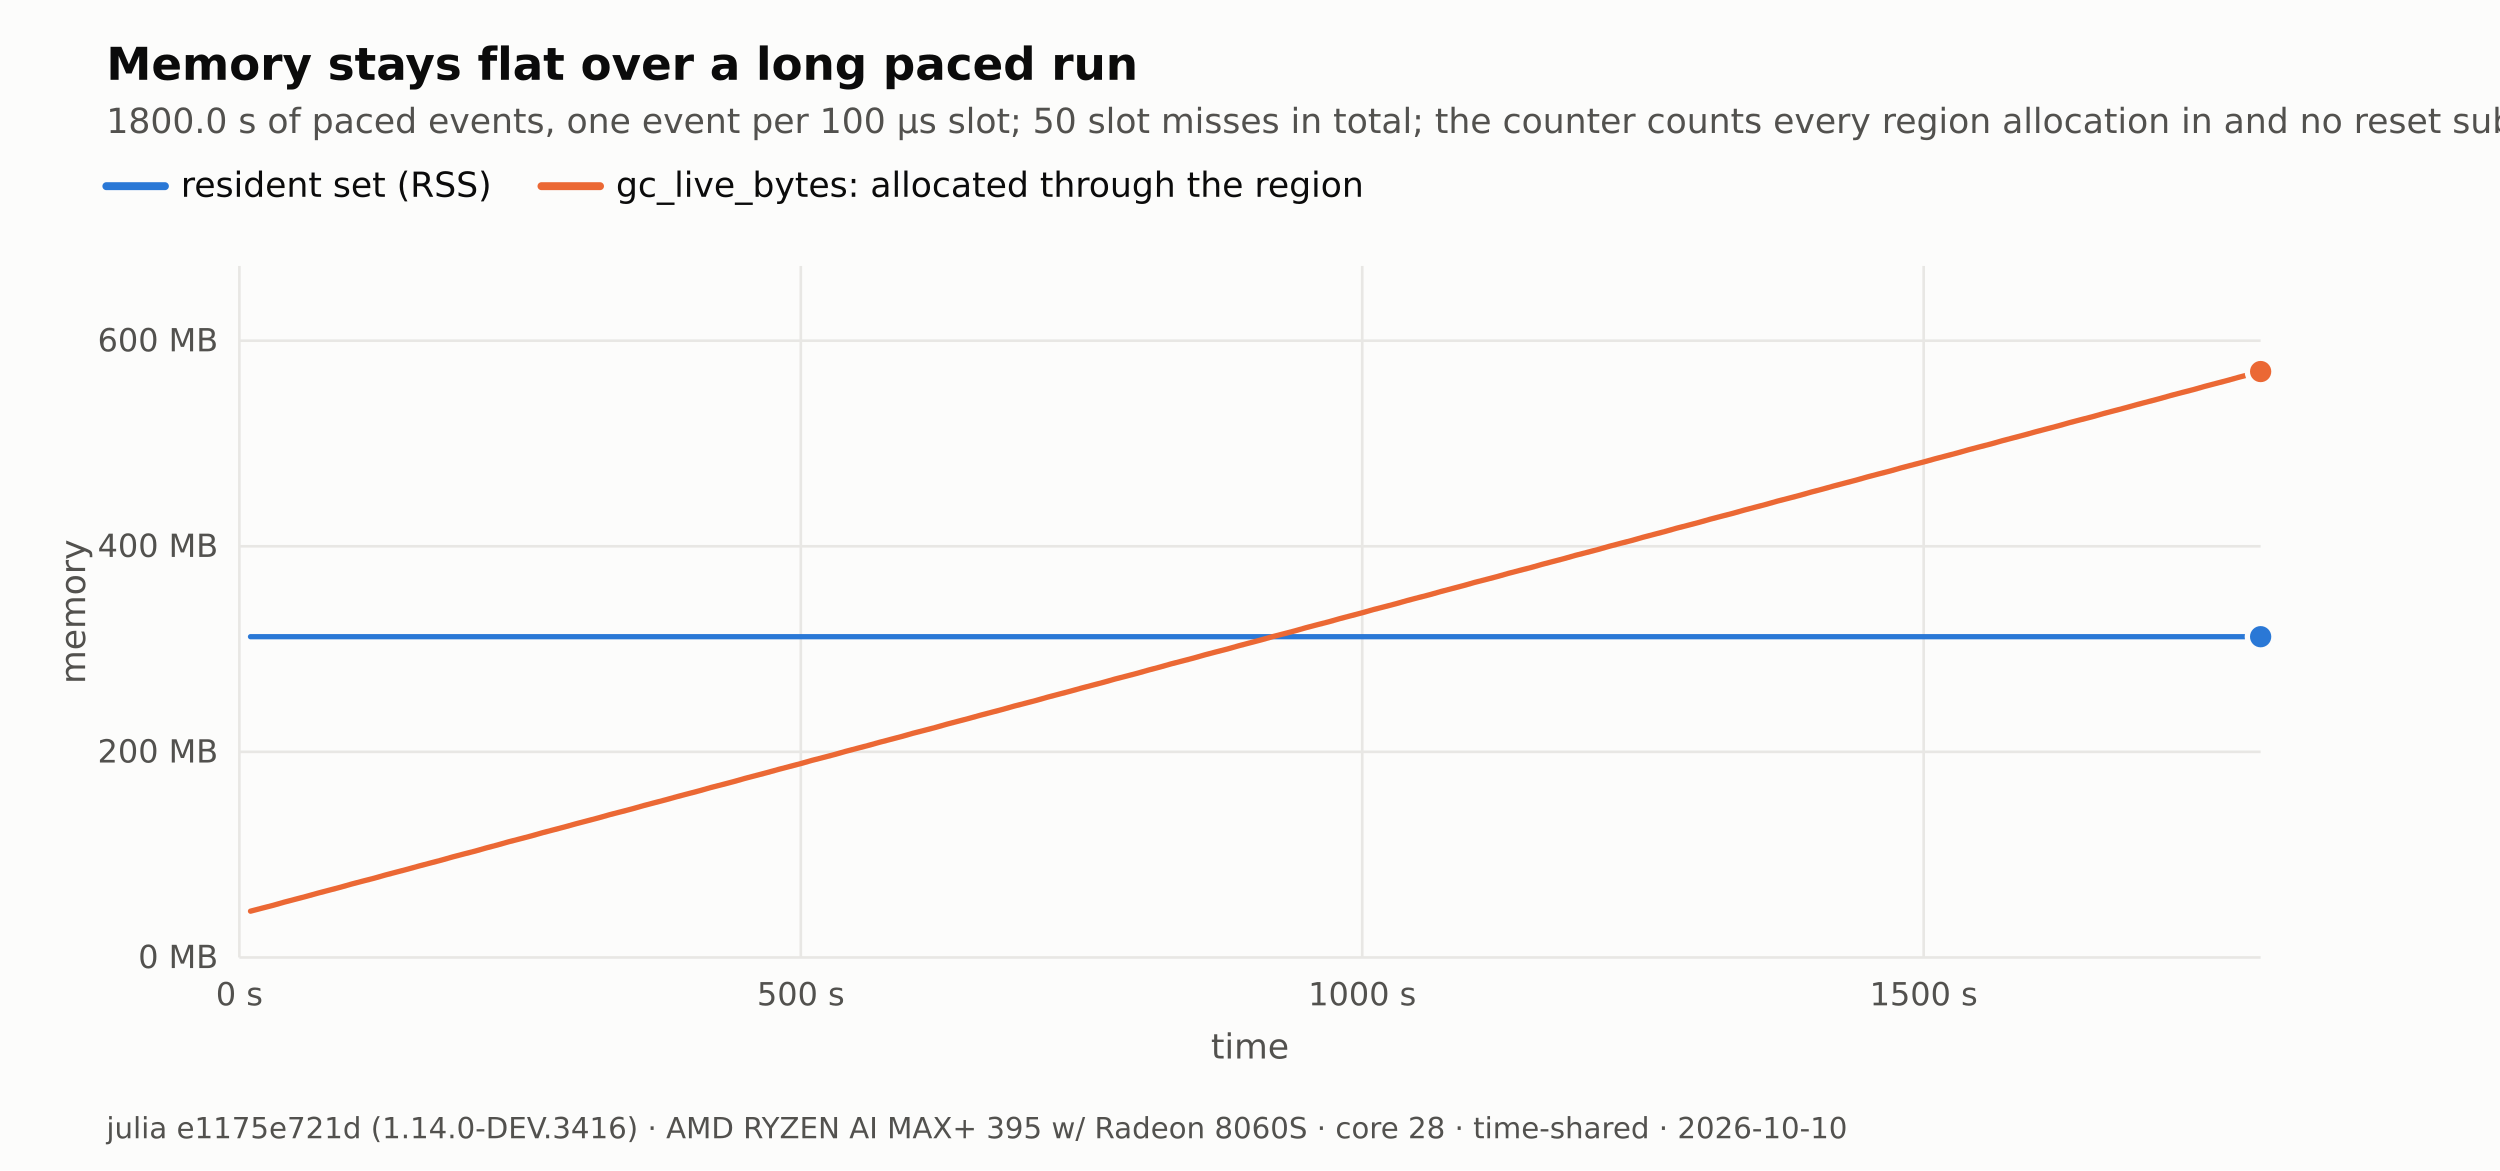
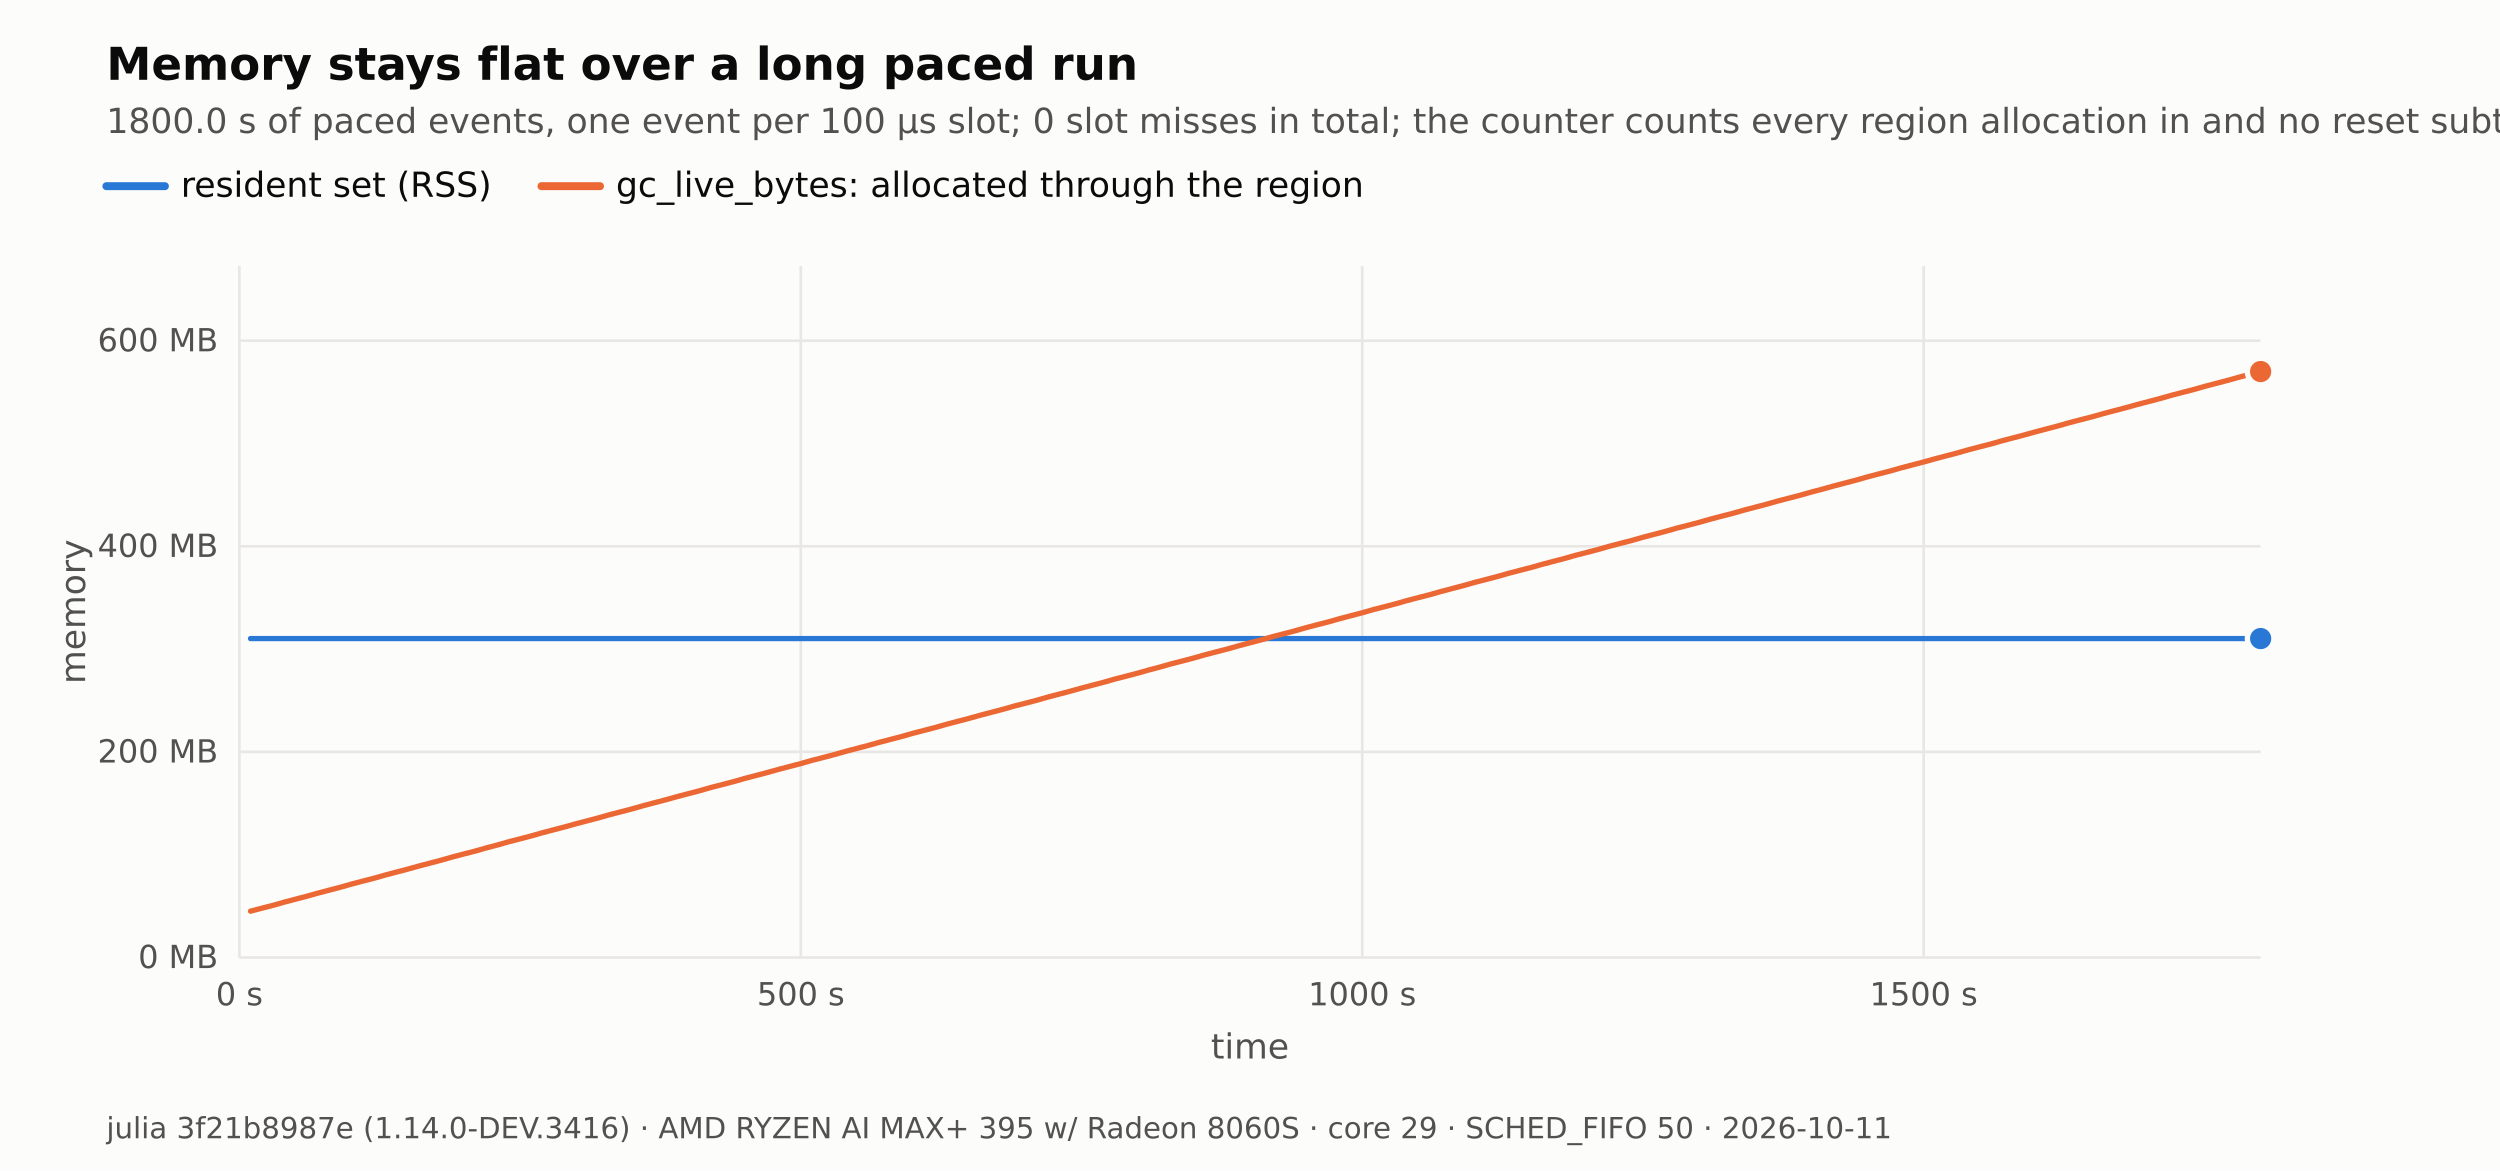
<svg xmlns="http://www.w3.org/2000/svg" viewBox="0 0 940 440" font-size="13">
  <rect width="940" height="440" fill="#fcfcfb" />
  <text x="40.0" y="30.0" font-family="DejaVu Sans, sans-serif" font-size="17" fill="#0b0b0b" text-anchor="start" font-weight="bold">Memory stays flat over a long paced run</text>
-   <text x="40.0" y="50.0" font-family="DejaVu Sans, sans-serif" font-size="13" fill="#52514e" text-anchor="start">1800.0 s of paced events, one event per 100 µs slot; 50 slot misses in total; the counter counts every region allocation in and no reset subtracts it</text>
+   <text x="40.0" y="50.0" font-family="DejaVu Sans, sans-serif" font-size="13" fill="#52514e" text-anchor="start">1800.0 s of paced events, one event per 100 µs slot; 0 slot misses in total; the counter counts every region allocation in and no reset subtracts it</text>
  <line x1="40" y1="70" x2="62" y2="70" stroke="#2a78d6" stroke-width="3" stroke-linecap="round" />
  <text x="68.0" y="74.0" font-family="DejaVu Sans, sans-serif" font-size="13" fill="#0b0b0b" text-anchor="start">resident set (RSS)</text>
  <line x1="203.6" y1="70" x2="225.6" y2="70" stroke="#eb6834" stroke-width="3" stroke-linecap="round" />
  <text x="231.6" y="74.0" font-family="DejaVu Sans, sans-serif" font-size="13" fill="#0b0b0b" text-anchor="start">gc_live_bytes: allocated through the region</text>
  <line x1="90.0" y1="100" x2="90.0" y2="360" stroke="#e8e7e4" stroke-width="1" />
  <text x="90.0" y="378.0" font-family="DejaVu Sans, sans-serif" font-size="12" fill="#52514e" text-anchor="middle">0 s</text>
  <line x1="301.1" y1="100" x2="301.1" y2="360" stroke="#e8e7e4" stroke-width="1" />
  <text x="301.1" y="378.0" font-family="DejaVu Sans, sans-serif" font-size="12" fill="#52514e" text-anchor="middle">500 s</text>
  <line x1="512.2" y1="100" x2="512.2" y2="360" stroke="#e8e7e4" stroke-width="1" />
  <text x="512.2" y="378.0" font-family="DejaVu Sans, sans-serif" font-size="12" fill="#52514e" text-anchor="middle">1000 s</text>
  <line x1="723.3" y1="100" x2="723.3" y2="360" stroke="#e8e7e4" stroke-width="1" />
  <text x="723.3" y="378.0" font-family="DejaVu Sans, sans-serif" font-size="12" fill="#52514e" text-anchor="middle">1500 s</text>
  <line x1="90" y1="360.0" x2="850" y2="360.0" stroke="#e8e7e4" stroke-width="1" />
  <text x="82.0" y="364.0" font-family="DejaVu Sans, sans-serif" font-size="12" fill="#52514e" text-anchor="end">0 MB</text>
  <line x1="90" y1="282.7" x2="850" y2="282.7" stroke="#e8e7e4" stroke-width="1" />
  <text x="82.0" y="286.7" font-family="DejaVu Sans, sans-serif" font-size="12" fill="#52514e" text-anchor="end">200 MB</text>
  <line x1="90" y1="205.4" x2="850" y2="205.4" stroke="#e8e7e4" stroke-width="1" />
  <text x="82.0" y="209.4" font-family="DejaVu Sans, sans-serif" font-size="12" fill="#52514e" text-anchor="end">400 MB</text>
  <line x1="90" y1="128.1" x2="850" y2="128.1" stroke="#e8e7e4" stroke-width="1" />
  <text x="82.0" y="132.1" font-family="DejaVu Sans, sans-serif" font-size="12" fill="#52514e" text-anchor="end">600 MB</text>
-   <path d="M94.2,239.4 L98.4,239.4 L102.7,239.4 L106.9,239.4 L111.1,239.4 L115.3,239.4 L119.6,239.4 L123.8,239.4 L128.0,239.4 L132.2,239.4 L136.4,239.4 L140.7,239.4 L144.9,239.4 L149.1,239.4 L153.3,239.4 L157.6,239.4 L161.8,239.4 L166.0,239.4 L170.2,239.4 L174.4,239.4 L178.7,239.4 L182.9,239.4 L187.1,239.4 L191.3,239.4 L195.6,239.4 L199.8,239.4 L204.0,239.4 L208.2,239.4 L212.4,239.4 L216.7,239.4 L220.9,239.4 L225.1,239.4 L229.3,239.4 L233.6,239.4 L237.8,239.4 L242.0,239.4 L246.2,239.4 L250.4,239.4 L254.7,239.4 L258.9,239.4 L263.1,239.4 L267.3,239.4 L271.6,239.4 L275.8,239.4 L280.0,239.4 L284.2,239.4 L288.4,239.4 L292.7,239.4 L296.9,239.4 L301.1,239.4 L305.3,239.4 L309.6,239.4 L313.8,239.4 L318.0,239.4 L322.2,239.4 L326.4,239.4 L330.7,239.4 L334.9,239.4 L339.1,239.4 L343.3,239.4 L347.6,239.4 L351.8,239.4 L356.0,239.4 L360.2,239.4 L364.4,239.4 L368.7,239.4 L372.9,239.4 L377.1,239.4 L381.3,239.4 L385.6,239.4 L389.8,239.4 L394.0,239.4 L398.2,239.4 L402.4,239.4 L406.7,239.4 L410.9,239.4 L415.1,239.4 L419.3,239.4 L423.6,239.4 L427.8,239.4 L432.0,239.4 L436.2,239.4 L440.4,239.4 L444.7,239.4 L448.9,239.4 L453.1,239.4 L457.3,239.4 L461.6,239.4 L465.8,239.4 L470.0,239.4 L474.2,239.4 L478.4,239.4 L482.7,239.4 L486.9,239.4 L491.1,239.4 L495.3,239.4 L499.6,239.4 L503.8,239.4 L508.0,239.4 L512.2,239.4 L516.4,239.4 L520.7,239.4 L524.9,239.4 L529.1,239.4 L533.3,239.4 L537.6,239.4 L541.8,239.4 L546.0,239.4 L550.2,239.4 L554.4,239.4 L558.7,239.4 L562.9,239.4 L567.1,239.4 L571.3,239.4 L575.6,239.4 L579.8,239.4 L584.0,239.4 L588.2,239.4 L592.4,239.4 L596.7,239.4 L600.9,239.4 L605.1,239.4 L609.3,239.4 L613.6,239.4 L617.8,239.4 L622.0,239.4 L626.2,239.4 L630.4,239.4 L634.7,239.4 L638.9,239.4 L643.1,239.4 L647.3,239.4 L651.6,239.4 L655.8,239.4 L660.0,239.4 L664.2,239.4 L668.4,239.4 L672.7,239.4 L676.9,239.4 L681.1,239.4 L685.3,239.4 L689.6,239.4 L693.8,239.4 L698.0,239.4 L702.2,239.4 L706.4,239.4 L710.7,239.4 L714.9,239.4 L719.1,239.4 L723.3,239.4 L727.6,239.4 L731.8,239.4 L736.0,239.4 L740.2,239.4 L744.4,239.4 L748.7,239.4 L752.9,239.4 L757.1,239.4 L761.3,239.4 L765.6,239.4 L769.8,239.4 L774.0,239.4 L778.2,239.4 L782.4,239.4 L786.7,239.4 L790.9,239.4 L795.1,239.4 L799.3,239.4 L803.6,239.4 L807.8,239.4 L812.0,239.4 L816.2,239.4 L820.4,239.4 L824.7,239.4 L828.9,239.4 L833.1,239.4 L837.3,239.4 L841.6,239.4 L845.8,239.4 L850.0,239.4" fill="none" stroke="#2a78d6" stroke-width="2" stroke-linejoin="round" stroke-linecap="round" />
-   <circle cx="850.0" cy="239.4" r="5" fill="#2a78d6" stroke="#fcfcfb" stroke-width="2" />
+   <path d="M94.2,240.1 L98.4,240.1 L102.7,240.1 L106.9,240.1 L111.1,240.1 L115.3,240.1 L119.6,240.1 L123.8,240.1 L128.0,240.1 L132.2,240.1 L136.4,240.1 L140.7,240.1 L144.9,240.1 L149.1,240.1 L153.3,240.1 L157.6,240.1 L161.8,240.1 L166.0,240.1 L170.2,240.1 L174.4,240.1 L178.7,240.1 L182.9,240.1 L187.1,240.1 L191.3,240.1 L195.6,240.1 L199.8,240.1 L204.0,240.1 L208.2,240.1 L212.4,240.1 L216.7,240.1 L220.9,240.1 L225.1,240.1 L229.3,240.1 L233.6,240.1 L237.8,240.1 L242.0,240.1 L246.2,240.1 L250.4,240.1 L254.7,240.1 L258.9,240.1 L263.1,240.1 L267.3,240.1 L271.6,240.1 L275.8,240.1 L280.0,240.1 L284.2,240.1 L288.4,240.1 L292.7,240.1 L296.9,240.1 L301.1,240.1 L305.3,240.1 L309.6,240.1 L313.8,240.1 L318.0,240.1 L322.2,240.1 L326.4,240.1 L330.7,240.1 L334.9,240.1 L339.1,240.1 L343.3,240.1 L347.6,240.1 L351.8,240.1 L356.0,240.1 L360.2,240.1 L364.4,240.1 L368.7,240.1 L372.9,240.1 L377.1,240.1 L381.3,240.1 L385.6,240.1 L389.8,240.1 L394.0,240.1 L398.2,240.1 L402.4,240.1 L406.7,240.1 L410.9,240.1 L415.1,240.1 L419.3,240.1 L423.6,240.1 L427.8,240.1 L432.0,240.1 L436.2,240.1 L440.4,240.1 L444.7,240.1 L448.9,240.1 L453.1,240.1 L457.3,240.1 L461.6,240.1 L465.8,240.1 L470.0,240.1 L474.2,240.1 L478.4,240.1 L482.7,240.1 L486.9,240.1 L491.1,240.1 L495.3,240.1 L499.6,240.1 L503.8,240.1 L508.0,240.1 L512.2,240.1 L516.4,240.1 L520.7,240.1 L524.9,240.1 L529.1,240.1 L533.3,240.1 L537.6,240.1 L541.8,240.1 L546.0,240.1 L550.2,240.1 L554.4,240.1 L558.7,240.1 L562.9,240.1 L567.1,240.1 L571.3,240.1 L575.6,240.1 L579.8,240.1 L584.0,240.1 L588.2,240.1 L592.4,240.1 L596.7,240.1 L600.9,240.1 L605.1,240.1 L609.3,240.1 L613.6,240.1 L617.8,240.1 L622.0,240.1 L626.2,240.1 L630.4,240.1 L634.7,240.1 L638.9,240.1 L643.1,240.1 L647.3,240.1 L651.6,240.1 L655.8,240.1 L660.0,240.1 L664.2,240.1 L668.4,240.1 L672.7,240.1 L676.9,240.1 L681.1,240.1 L685.3,240.1 L689.6,240.1 L693.8,240.1 L698.0,240.1 L702.2,240.1 L706.4,240.1 L710.7,240.1 L714.9,240.1 L719.1,240.1 L723.3,240.1 L727.6,240.1 L731.8,240.1 L736.0,240.1 L740.2,240.1 L744.4,240.1 L748.7,240.1 L752.9,240.1 L757.1,240.1 L761.3,240.1 L765.6,240.1 L769.8,240.1 L774.0,240.1 L778.2,240.1 L782.4,240.1 L786.7,240.1 L790.9,240.1 L795.1,240.1 L799.3,240.1 L803.6,240.1 L807.8,240.1 L812.0,240.1 L816.2,240.1 L820.4,240.1 L824.7,240.1 L828.9,240.1 L833.1,240.1 L837.3,240.1 L841.6,240.1 L845.8,240.1 L850.0,240.1" fill="none" stroke="#2a78d6" stroke-width="2" stroke-linejoin="round" stroke-linecap="round" />
+   <circle cx="850.0" cy="240.1" r="5" fill="#2a78d6" stroke="#fcfcfb" stroke-width="2" />
  <path d="M94.2,342.6 L98.4,341.5 L102.7,340.4 L106.9,339.2 L111.1,338.1 L115.3,337.0 L119.6,335.8 L123.8,334.7 L128.0,333.6 L132.2,332.4 L136.4,331.3 L140.7,330.2 L144.9,329.0 L149.1,327.9 L153.3,326.8 L157.6,325.6 L161.8,324.5 L166.0,323.4 L170.2,322.2 L174.4,321.1 L178.7,320.0 L182.9,318.8 L187.1,317.7 L191.3,316.5 L195.6,315.4 L199.8,314.3 L204.0,313.1 L208.2,312.0 L212.4,310.9 L216.7,309.7 L220.9,308.6 L225.1,307.5 L229.3,306.3 L233.6,305.2 L237.8,304.1 L242.0,302.9 L246.2,301.8 L250.4,300.7 L254.7,299.5 L258.9,298.4 L263.1,297.3 L267.3,296.1 L271.6,295.0 L275.8,293.9 L280.0,292.7 L284.2,291.6 L288.4,290.5 L292.7,289.3 L296.9,288.2 L301.1,287.1 L305.3,285.9 L309.6,284.8 L313.8,283.7 L318.0,282.5 L322.2,281.4 L326.4,280.3 L330.7,279.1 L334.9,278.0 L339.1,276.9 L343.3,275.7 L347.6,274.6 L351.8,273.5 L356.0,272.3 L360.2,271.2 L364.4,270.1 L368.7,268.9 L372.9,267.8 L377.1,266.7 L381.3,265.5 L385.6,264.4 L389.8,263.3 L394.0,262.1 L398.2,261.0 L402.4,259.9 L406.7,258.7 L410.9,257.6 L415.1,256.5 L419.3,255.3 L423.6,254.2 L427.8,253.1 L432.0,251.9 L436.2,250.8 L440.4,249.6 L444.7,248.5 L448.9,247.4 L453.1,246.2 L457.3,245.1 L461.6,244.0 L465.8,242.8 L470.0,241.7 L474.2,240.6 L478.4,239.4 L482.7,238.3 L486.9,237.2 L491.1,236.0 L495.3,234.9 L499.6,233.8 L503.8,232.6 L508.0,231.5 L512.2,230.4 L516.4,229.2 L520.7,228.1 L524.9,227.0 L529.1,225.8 L533.3,224.7 L537.6,223.6 L541.8,222.4 L546.0,221.3 L550.2,220.2 L554.4,219.0 L558.7,217.9 L562.9,216.8 L567.1,215.6 L571.3,214.5 L575.6,213.4 L579.8,212.2 L584.0,211.1 L588.2,210.0 L592.4,208.8 L596.7,207.7 L600.9,206.6 L605.1,205.4 L609.3,204.3 L613.6,203.2 L617.8,202.0 L622.0,200.9 L626.2,199.8 L630.4,198.6 L634.7,197.5 L638.9,196.4 L643.1,195.2 L647.3,194.1 L651.6,193.0 L655.8,191.8 L660.0,190.7 L664.2,189.6 L668.4,188.4 L672.7,187.3 L676.9,186.2 L681.1,185.0 L685.3,183.9 L689.6,182.7 L693.8,181.6 L698.0,180.5 L702.2,179.3 L706.4,178.2 L710.7,177.1 L714.9,175.9 L719.1,174.8 L723.3,173.7 L727.6,172.5 L731.8,171.4 L736.0,170.3 L740.2,169.1 L744.4,168.0 L748.7,166.9 L752.9,165.7 L757.1,164.6 L761.3,163.5 L765.6,162.3 L769.8,161.2 L774.0,160.1 L778.2,158.9 L782.4,157.8 L786.7,156.7 L790.9,155.5 L795.1,154.4 L799.3,153.3 L803.6,152.1 L807.8,151.0 L812.0,149.9 L816.2,148.7 L820.4,147.6 L824.7,146.5 L828.9,145.3 L833.1,144.2 L837.3,143.1 L841.6,141.9 L845.8,140.8 L850.0,139.7" fill="none" stroke="#eb6834" stroke-width="2" stroke-linejoin="round" stroke-linecap="round" />
  <circle cx="850.0" cy="139.7" r="5" fill="#eb6834" stroke="#fcfcfb" stroke-width="2" />
  <text x="470.0" y="398.0" font-family="DejaVu Sans, sans-serif" font-size="13" fill="#52514e" text-anchor="middle">time</text>
  <text x="32.0" y="230.0" font-family="DejaVu Sans, sans-serif" font-size="13" fill="#52514e" text-anchor="middle" transform="rotate(-90 32 230.0)">memory</text>
-   <text x="40.0" y="428.0" font-family="DejaVu Sans, sans-serif" font-size="11" fill="#52514e" text-anchor="start">julia e1175e721d (1.14.0-DEV.3416) · AMD RYZEN AI MAX+ 395 w/ Radeon 8060S · core 28 · time-shared · 2026-10-10</text>
+   <text x="40.0" y="428.0" font-family="DejaVu Sans, sans-serif" font-size="11" fill="#52514e" text-anchor="start">julia 3f21b8987e (1.14.0-DEV.3416) · AMD RYZEN AI MAX+ 395 w/ Radeon 8060S · core 29 · SCHED_FIFO 50 · 2026-10-11</text>
</svg>
